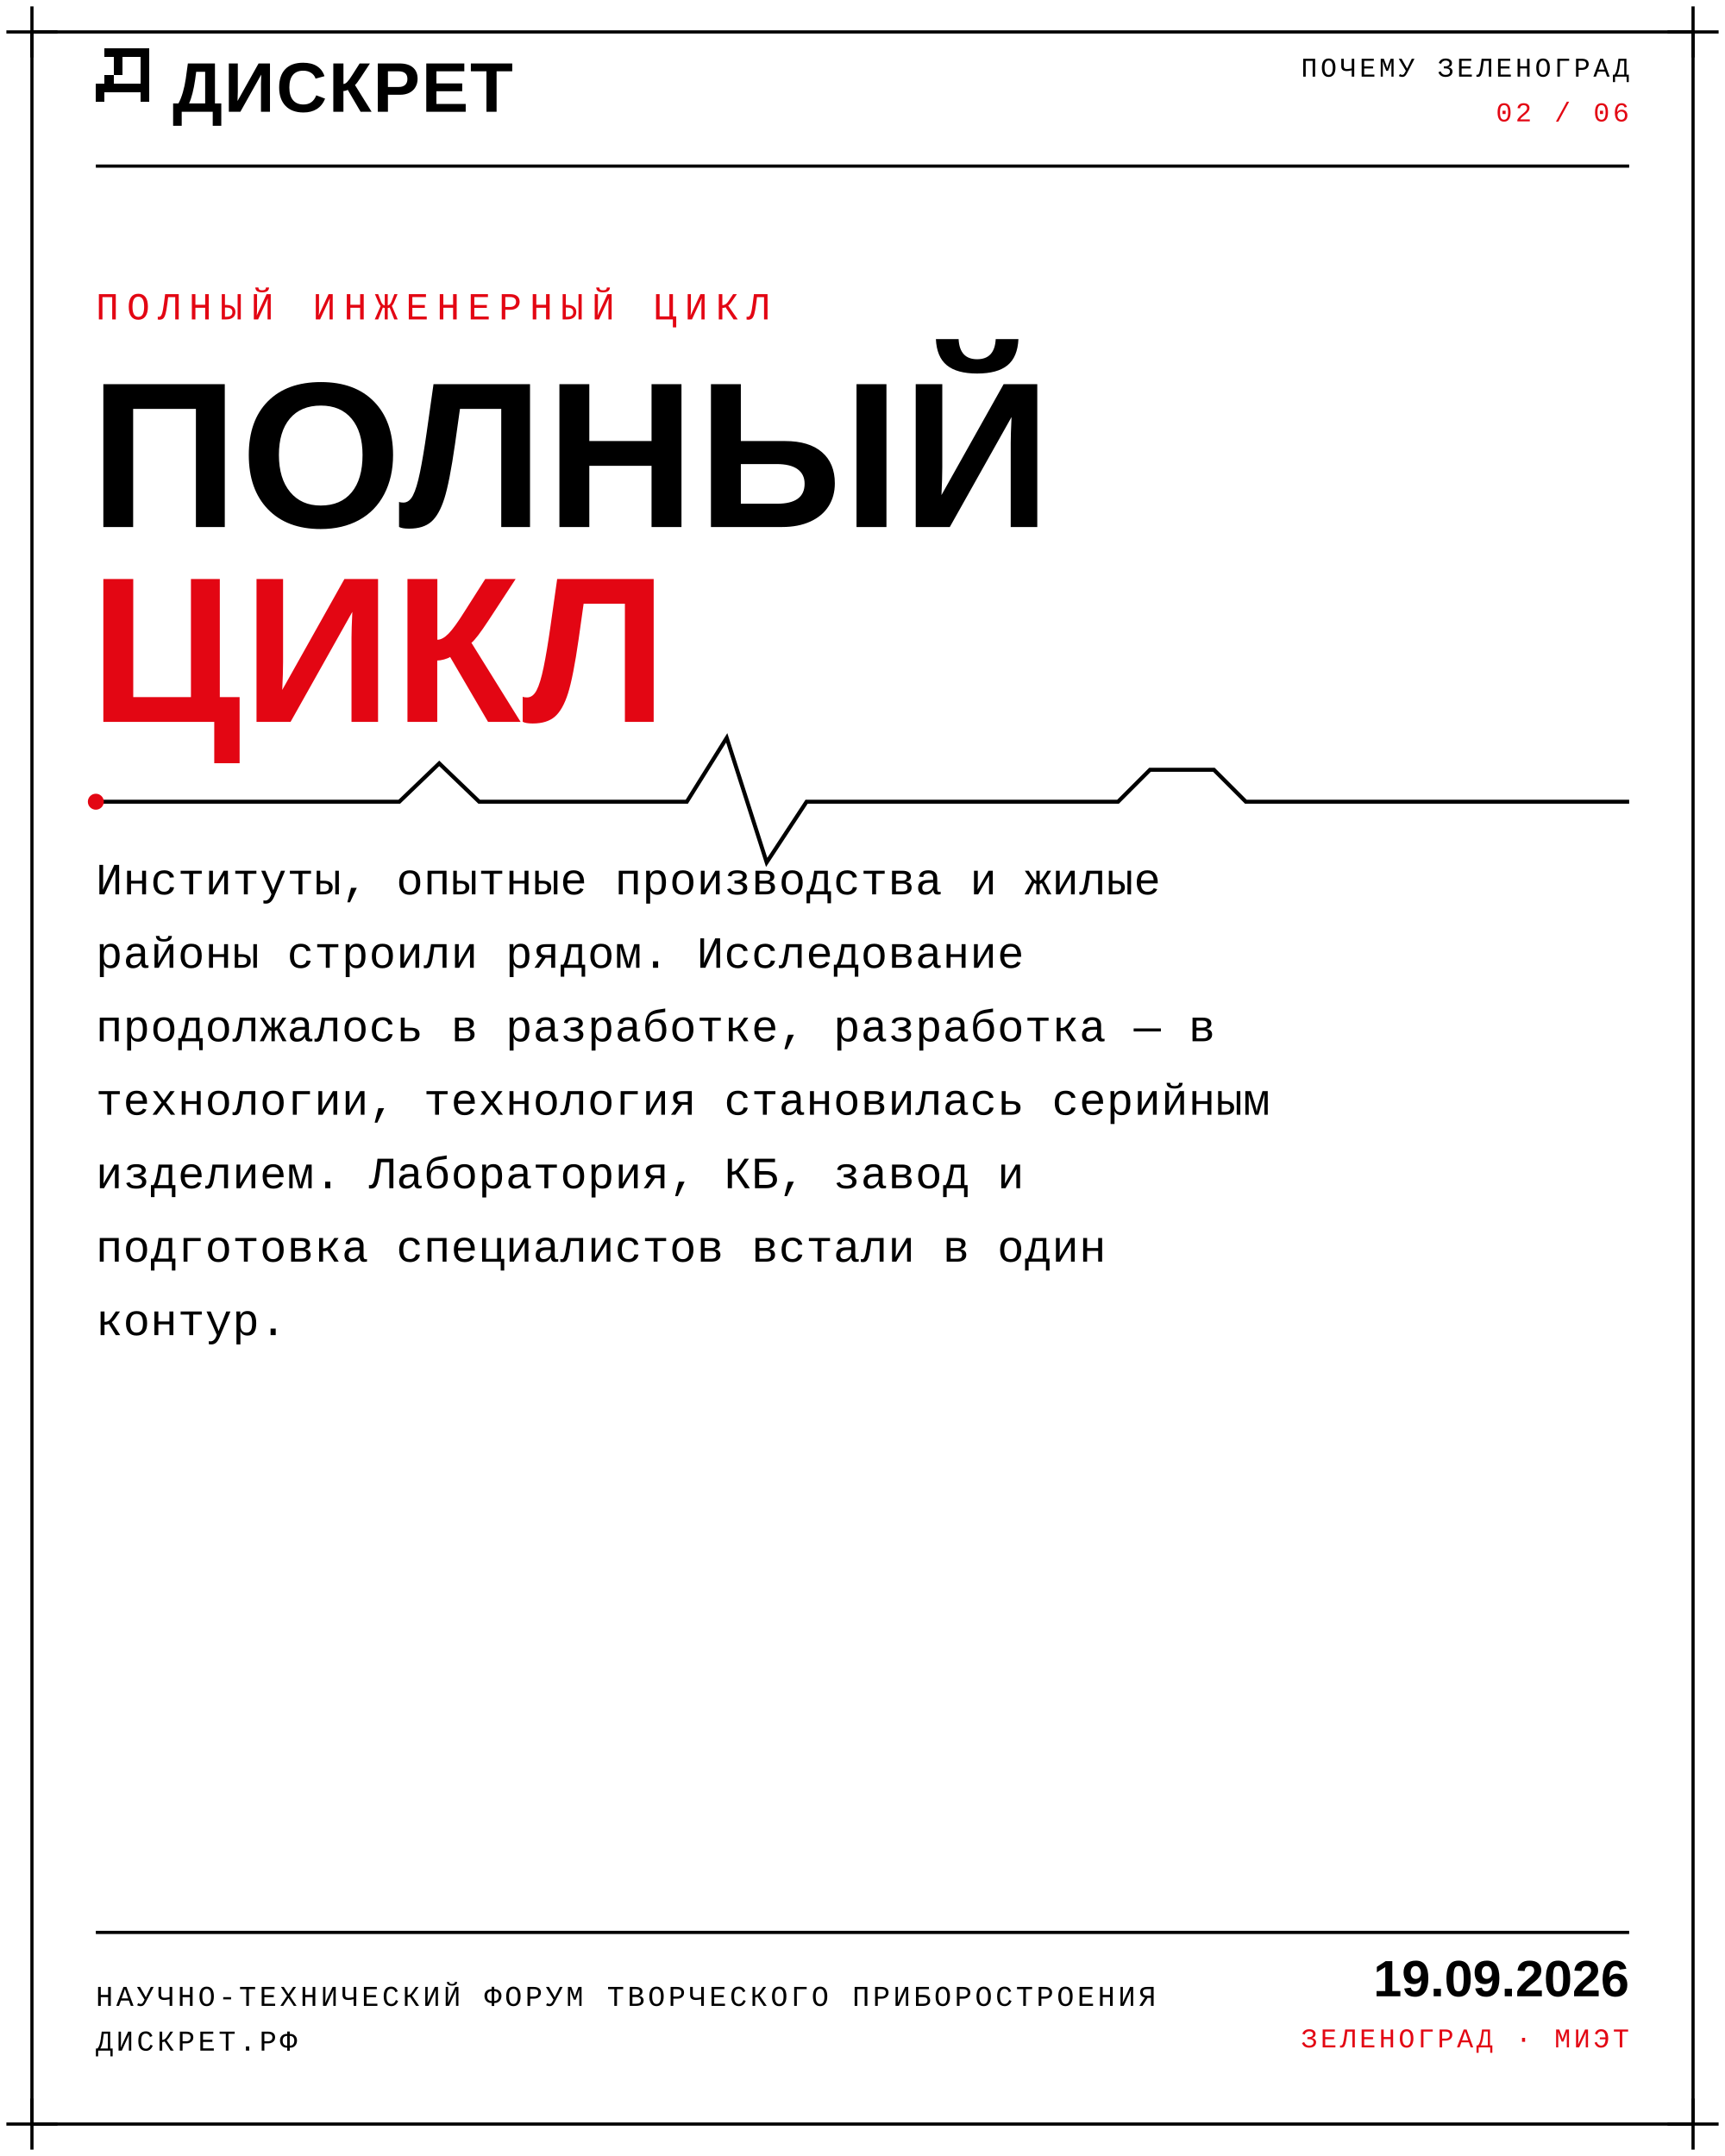
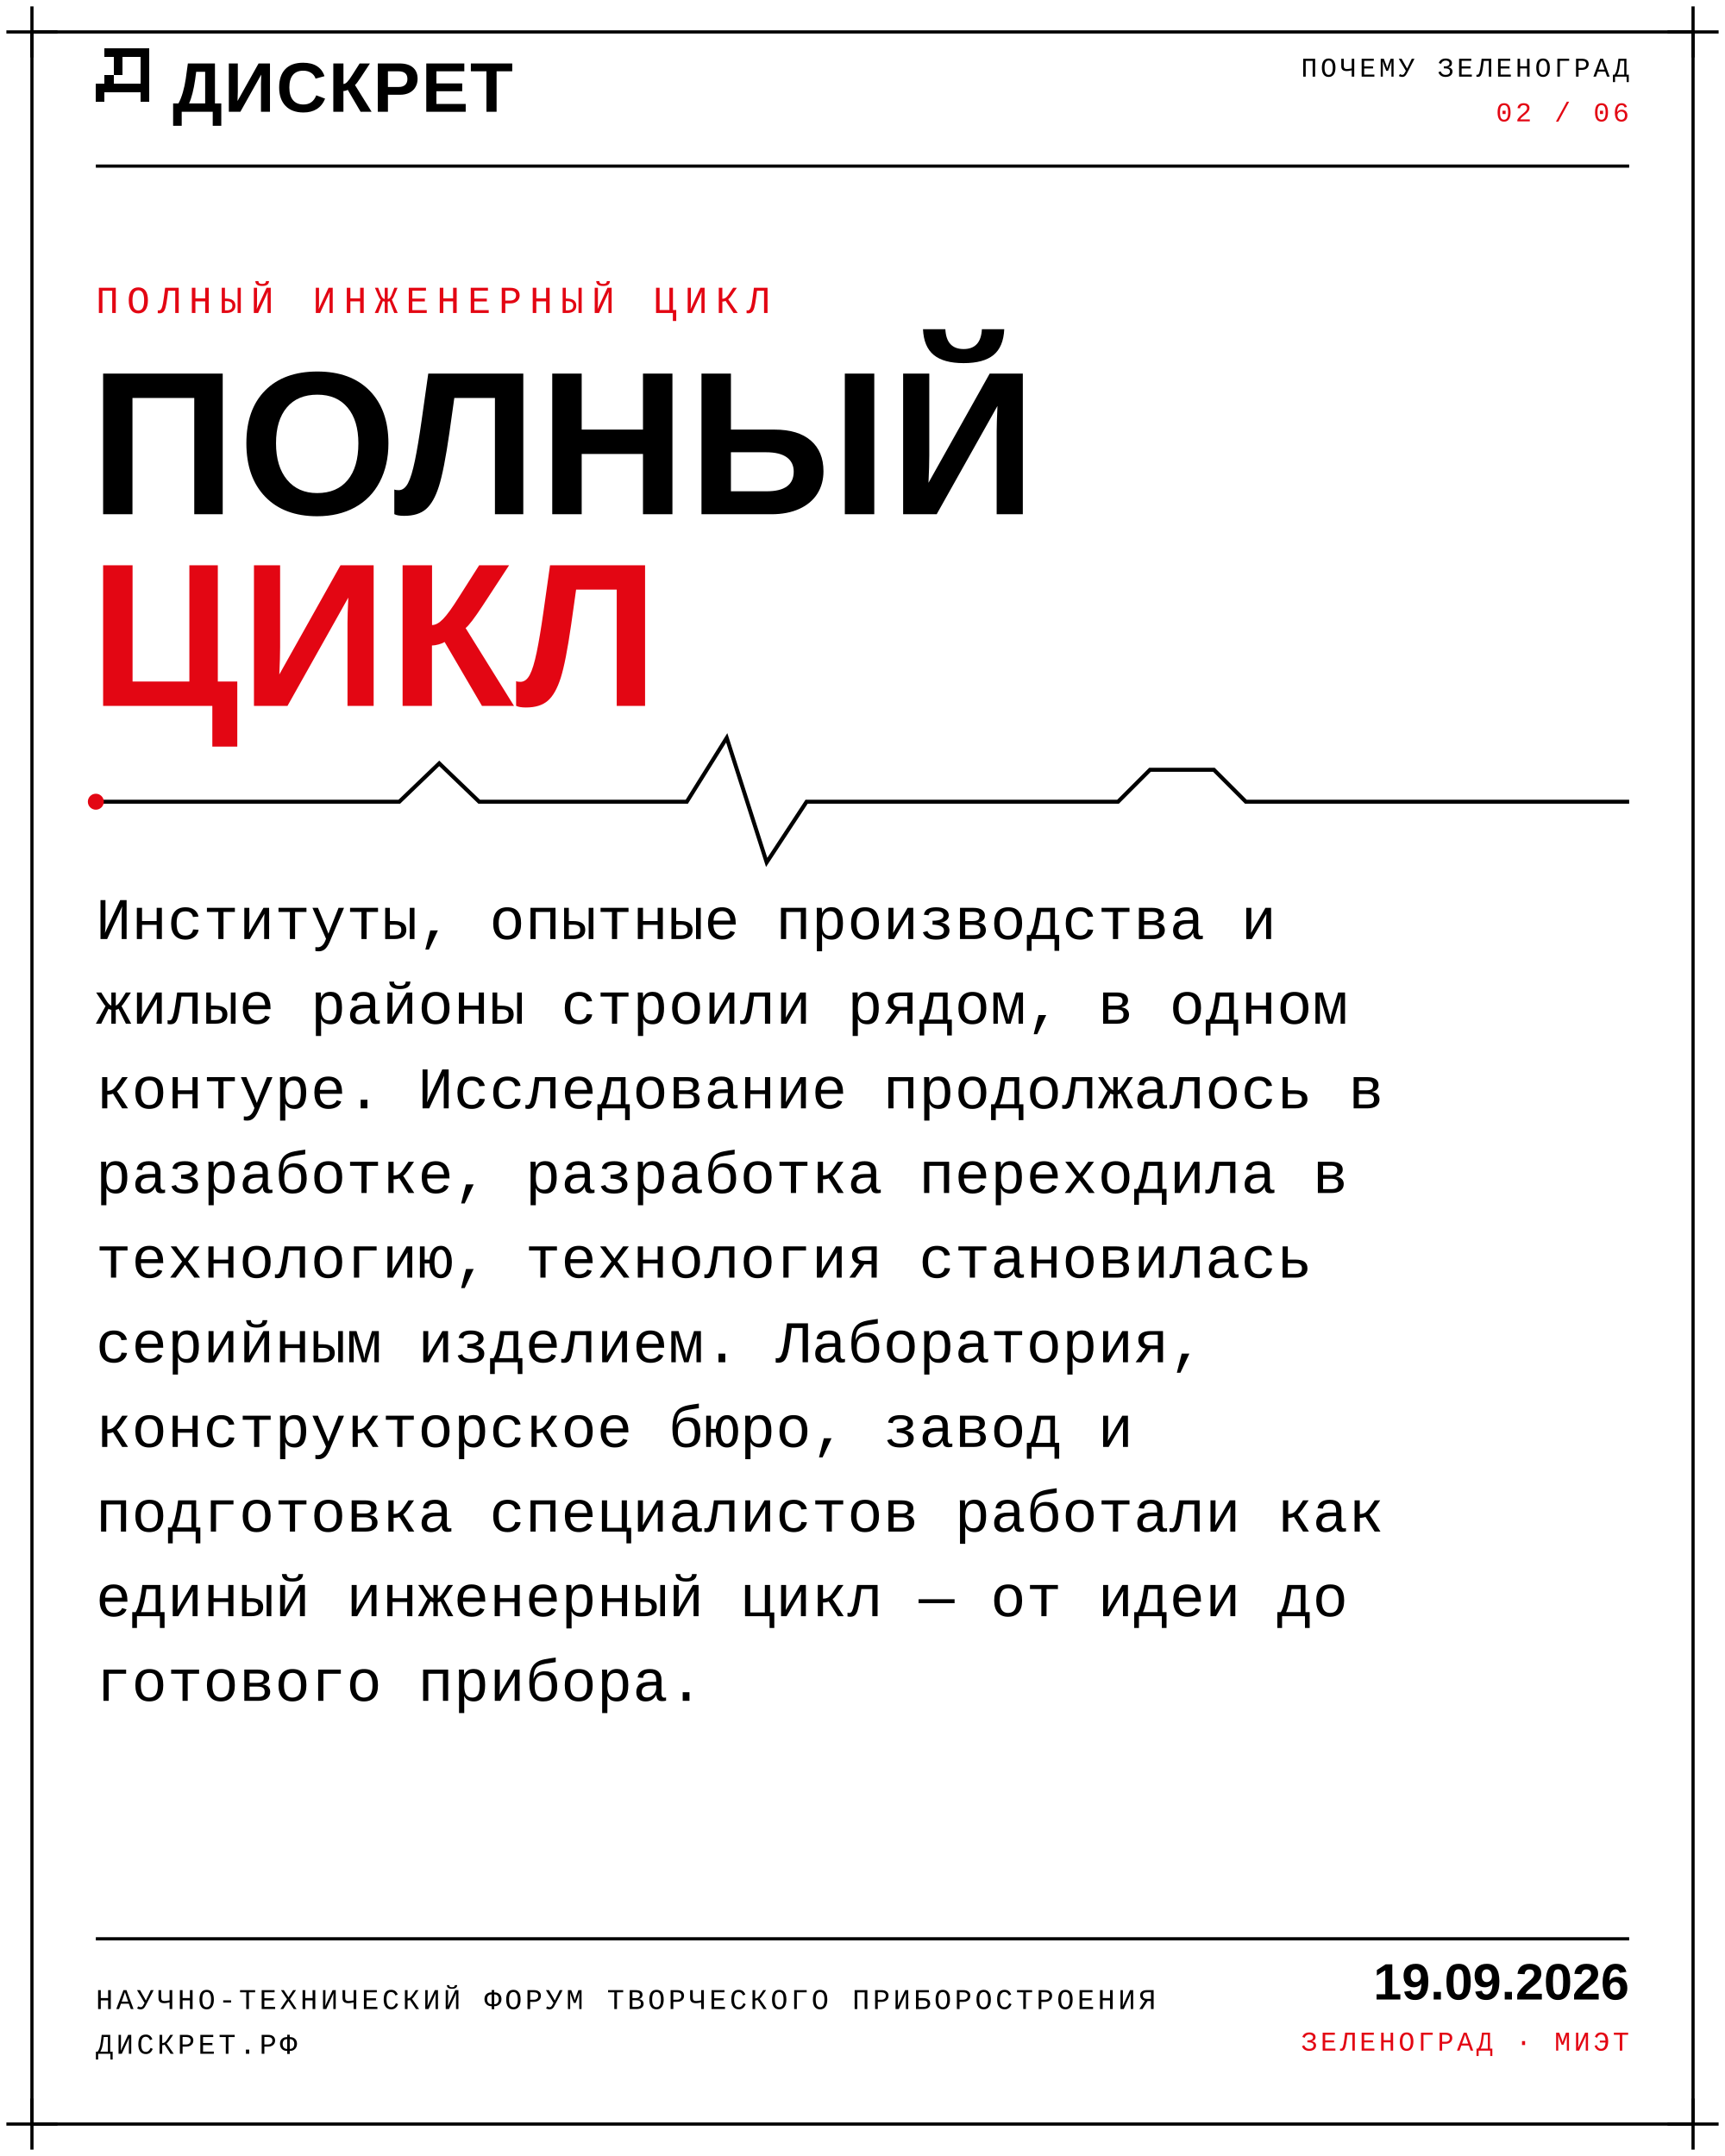
<svg xmlns="http://www.w3.org/2000/svg" width="1080" height="1350" viewBox="0 0 1080 1350" fill="none" font-family="'Arial Narrow','Helvetica Neue',Arial,sans-serif">
  <defs>
    <g id="logoD" shape-rendering="crispEdges" transform="scale(0.66667)">
      <rect x="10" y="0" width="2" height="12" />
      <rect x="2" y="0" width="8" height="2" />
      <rect x="4" y="2" width="2" height="4" />
      <rect x="2" y="6" width="2" height="2" />
      <rect x="0" y="8" width="12" height="2" />
      <rect x="0" y="10" width="2" height="2" />
    </g>
    <g id="cross">
      <line x1="-16" y1="0" x2="16" y2="0" stroke="#000" stroke-width="2" />
      <line x1="0" y1="-16" x2="0" y2="16" stroke="#000" stroke-width="2" />
    </g>
  </defs>
  <rect width="1080" height="1350" fill="#FFFFFF" />
  <rect x="20" y="20" width="1040" height="1310" fill="none" stroke="#000" stroke-width="2" />
  <use href="#cross" x="20" y="20" />
  <use href="#cross" x="1060" y="20" />
  <use href="#cross" x="20" y="1330" />
  <use href="#cross" x="1060" y="1330" />
  <use href="#logoD" fill="#000" transform="translate(60,30) scale(4.2)" />
  <text x="108" y="70" font-weight="800" font-size="44" letter-spacing="1" fill="#000">ДИСКРЕТ</text>
  <text x="1020" y="48" text-anchor="end" font-family="'Courier New',monospace" font-size="17" letter-spacing="2" fill="#000">ПОЧЕМУ ЗЕЛЕНОГРАД</text>
  <text x="1020" y="76" text-anchor="end" font-family="'Courier New',monospace" font-size="17" letter-spacing="2" fill="#E30613">02 / 06</text>
  <line x1="60" y1="104" x2="1020" y2="104" stroke="#000" stroke-width="2" />
-   <text x="60" y="200" font-family="'Courier New',monospace" font-size="24" letter-spacing="5" fill="#E30613">ПОЛНЫЙ ИНЖЕНЕРНЫЙ ЦИКЛ</text>
-   <text x="56" y="330" font-weight="800" font-size="130" letter-spacing="1" fill="#000">ПОЛНЫЙ</text>
-   <text x="56" y="452" font-weight="800" font-size="130" letter-spacing="1" fill="#E30613">ЦИКЛ</text>
+   <text x="60" y="196" font-family="'Courier New',monospace" font-size="24" letter-spacing="5" fill="#E30613">ПОЛНЫЙ ИНЖЕНЕРНЫЙ ЦИКЛ</text>
+   <text x="56" y="322" font-weight="800" font-size="128" letter-spacing="1" fill="#000">ПОЛНЫЙ</text>
+   <text x="56" y="442" font-weight="800" font-size="128" letter-spacing="1" fill="#E30613">ЦИКЛ</text>
  <polyline points="60,502 250,502 275,478 300,502 430,502 455,462 480,540 505,502 700,502 720,482 760,482 780,502 1020,502" fill="none" stroke="#000" stroke-width="2.5" />
  <circle cx="60" cy="502" r="5" fill="#E30613" />
-   <text x="60" y="560" font-family="'Courier New',monospace" font-size="28" letter-spacing="0.3" fill="#000">Институты, опытные производства и жилые</text>
-   <text x="60" y="606" font-family="'Courier New',monospace" font-size="28" letter-spacing="0.3" fill="#000">районы строили рядом. Исследование</text>
-   <text x="60" y="652" font-family="'Courier New',monospace" font-size="28" letter-spacing="0.3" fill="#000">продолжалось в разработке, разработка — в</text>
-   <text x="60" y="698" font-family="'Courier New',monospace" font-size="28" letter-spacing="0.3" fill="#000">технологии, технология становилась серийным</text>
-   <text x="60" y="744" font-family="'Courier New',monospace" font-size="28" letter-spacing="0.3" fill="#000">изделием. Лаборатория, КБ, завод и</text>
-   <text x="60" y="790" font-family="'Courier New',monospace" font-size="28" letter-spacing="0.3" fill="#000">подготовка специалистов встали в один</text>
-   <text x="60" y="836" font-family="'Courier New',monospace" font-size="28" letter-spacing="0.3" fill="#000">контур.</text>
-   <line x1="60" y1="1210" x2="1020" y2="1210" stroke="#000" stroke-width="2" />
-   <text x="60" y="1256" font-family="'Courier New',monospace" font-size="18" letter-spacing="2" fill="#000">НАУЧНО-ТЕХНИЧЕСКИЙ ФОРУМ ТВОРЧЕСКОГО ПРИБОРОСТРОЕНИЯ</text>
-   <text x="60" y="1284" font-family="'Courier New',monospace" font-size="18" letter-spacing="2" fill="#000">ДИСКРЕТ.РФ</text>
-   <text x="1020" y="1250" text-anchor="end" font-weight="800" font-size="32" fill="#000">19.09.2026</text>
-   <text x="1020" y="1282" text-anchor="end" font-family="'Courier New',monospace" font-size="17" letter-spacing="2" fill="#E30613">ЗЕЛЕНОГРАД · МИЭТ</text>
+   <text x="60" y="588" font-family="'Courier New',monospace" font-size="37" letter-spacing="0.2" fill="#000">Институты, опытные производства и</text>
+   <text x="60" y="641" font-family="'Courier New',monospace" font-size="37" letter-spacing="0.2" fill="#000">жилые районы строили рядом, в одном</text>
+   <text x="60" y="694" font-family="'Courier New',monospace" font-size="37" letter-spacing="0.2" fill="#000">контуре. Исследование продолжалось в</text>
+   <text x="60" y="747" font-family="'Courier New',monospace" font-size="37" letter-spacing="0.2" fill="#000">разработке, разработка переходила в</text>
+   <text x="60" y="800" font-family="'Courier New',monospace" font-size="37" letter-spacing="0.2" fill="#000">технологию, технология становилась</text>
+   <text x="60" y="853" font-family="'Courier New',monospace" font-size="37" letter-spacing="0.2" fill="#000">серийным изделием. Лаборатория,</text>
+   <text x="60" y="906" font-family="'Courier New',monospace" font-size="37" letter-spacing="0.2" fill="#000">конструкторское бюро, завод и</text>
+   <text x="60" y="959" font-family="'Courier New',monospace" font-size="37" letter-spacing="0.2" fill="#000">подготовка специалистов работали как</text>
+   <text x="60" y="1012" font-family="'Courier New',monospace" font-size="37" letter-spacing="0.2" fill="#000">единый инженерный цикл — от идеи до</text>
+   <text x="60" y="1065" font-family="'Courier New',monospace" font-size="37" letter-spacing="0.2" fill="#000">готового прибора.</text>
+   <line x1="60" y1="1214" x2="1020" y2="1214" stroke="#000" stroke-width="2" />
+   <text x="60" y="1258" font-family="'Courier New',monospace" font-size="18" letter-spacing="2" fill="#000">НАУЧНО-ТЕХНИЧЕСКИЙ ФОРУМ ТВОРЧЕСКОГО ПРИБОРОСТРОЕНИЯ</text>
+   <text x="60" y="1286" font-family="'Courier New',monospace" font-size="18" letter-spacing="2" fill="#000">ДИСКРЕТ.РФ</text>
+   <text x="1020" y="1252" text-anchor="end" font-weight="800" font-size="32" fill="#000">19.09.2026</text>
+   <text x="1020" y="1284" text-anchor="end" font-family="'Courier New',monospace" font-size="17" letter-spacing="2" fill="#E30613">ЗЕЛЕНОГРАД · МИЭТ</text>
</svg>
